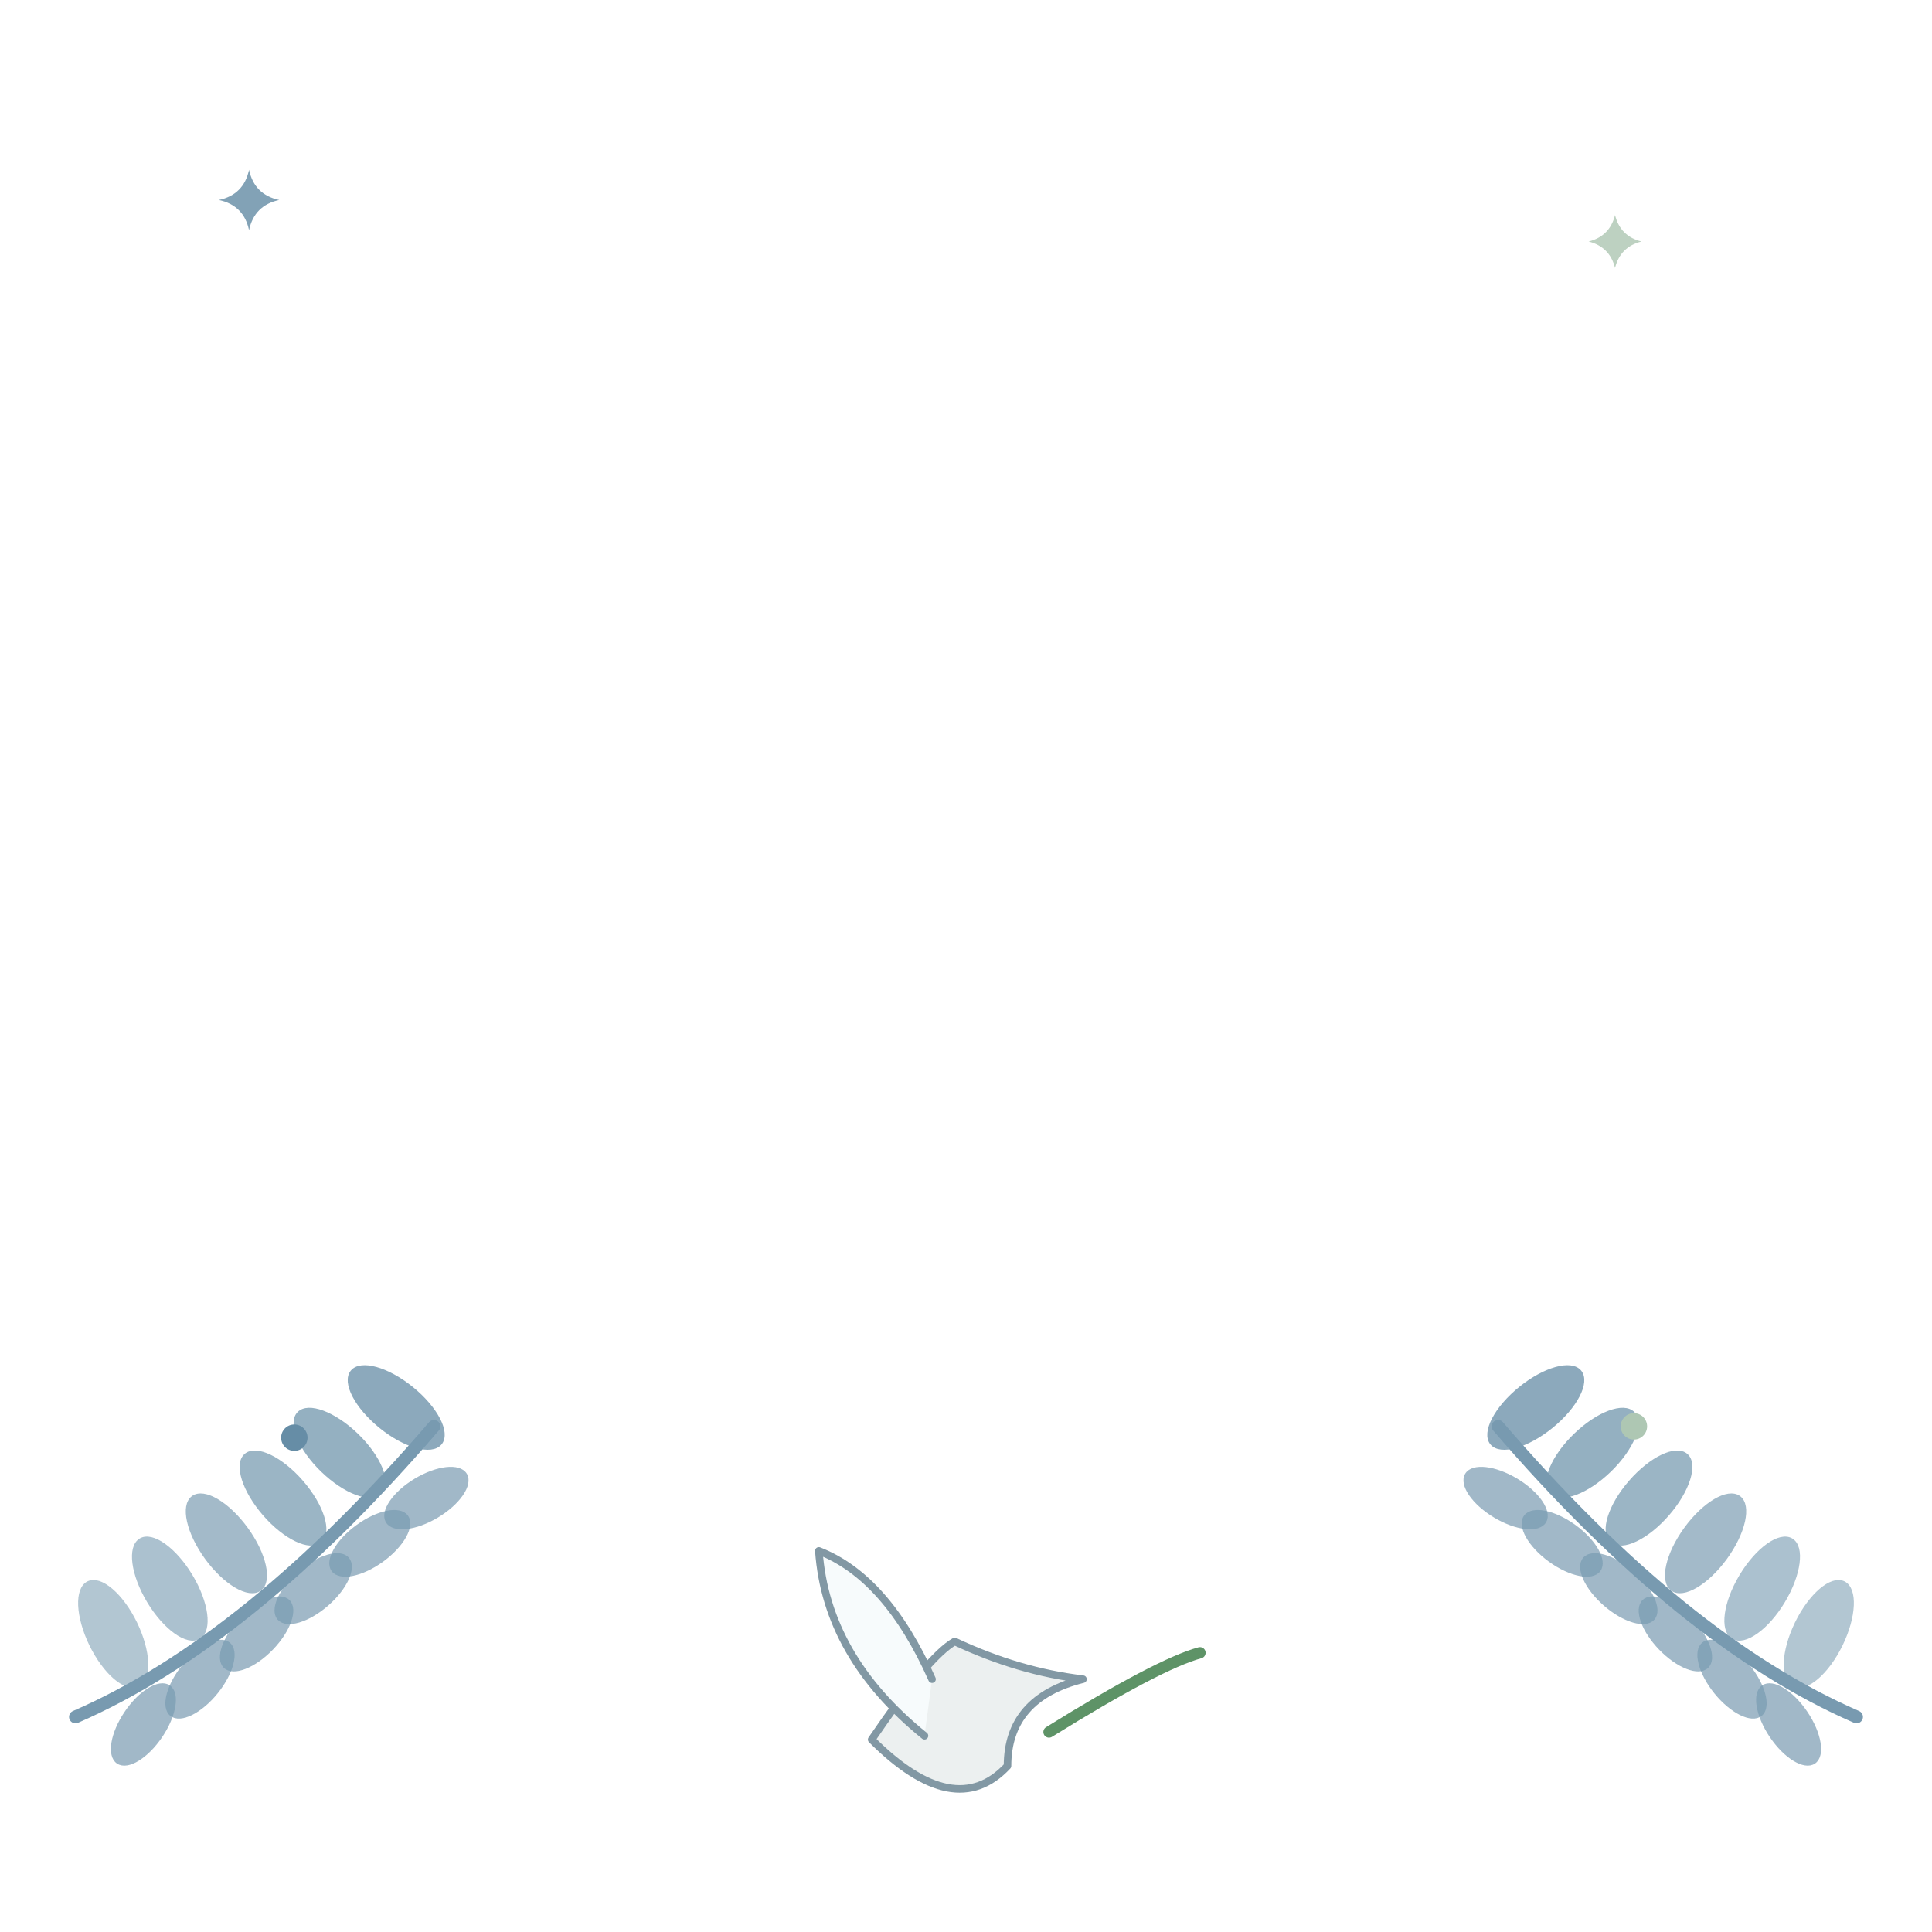
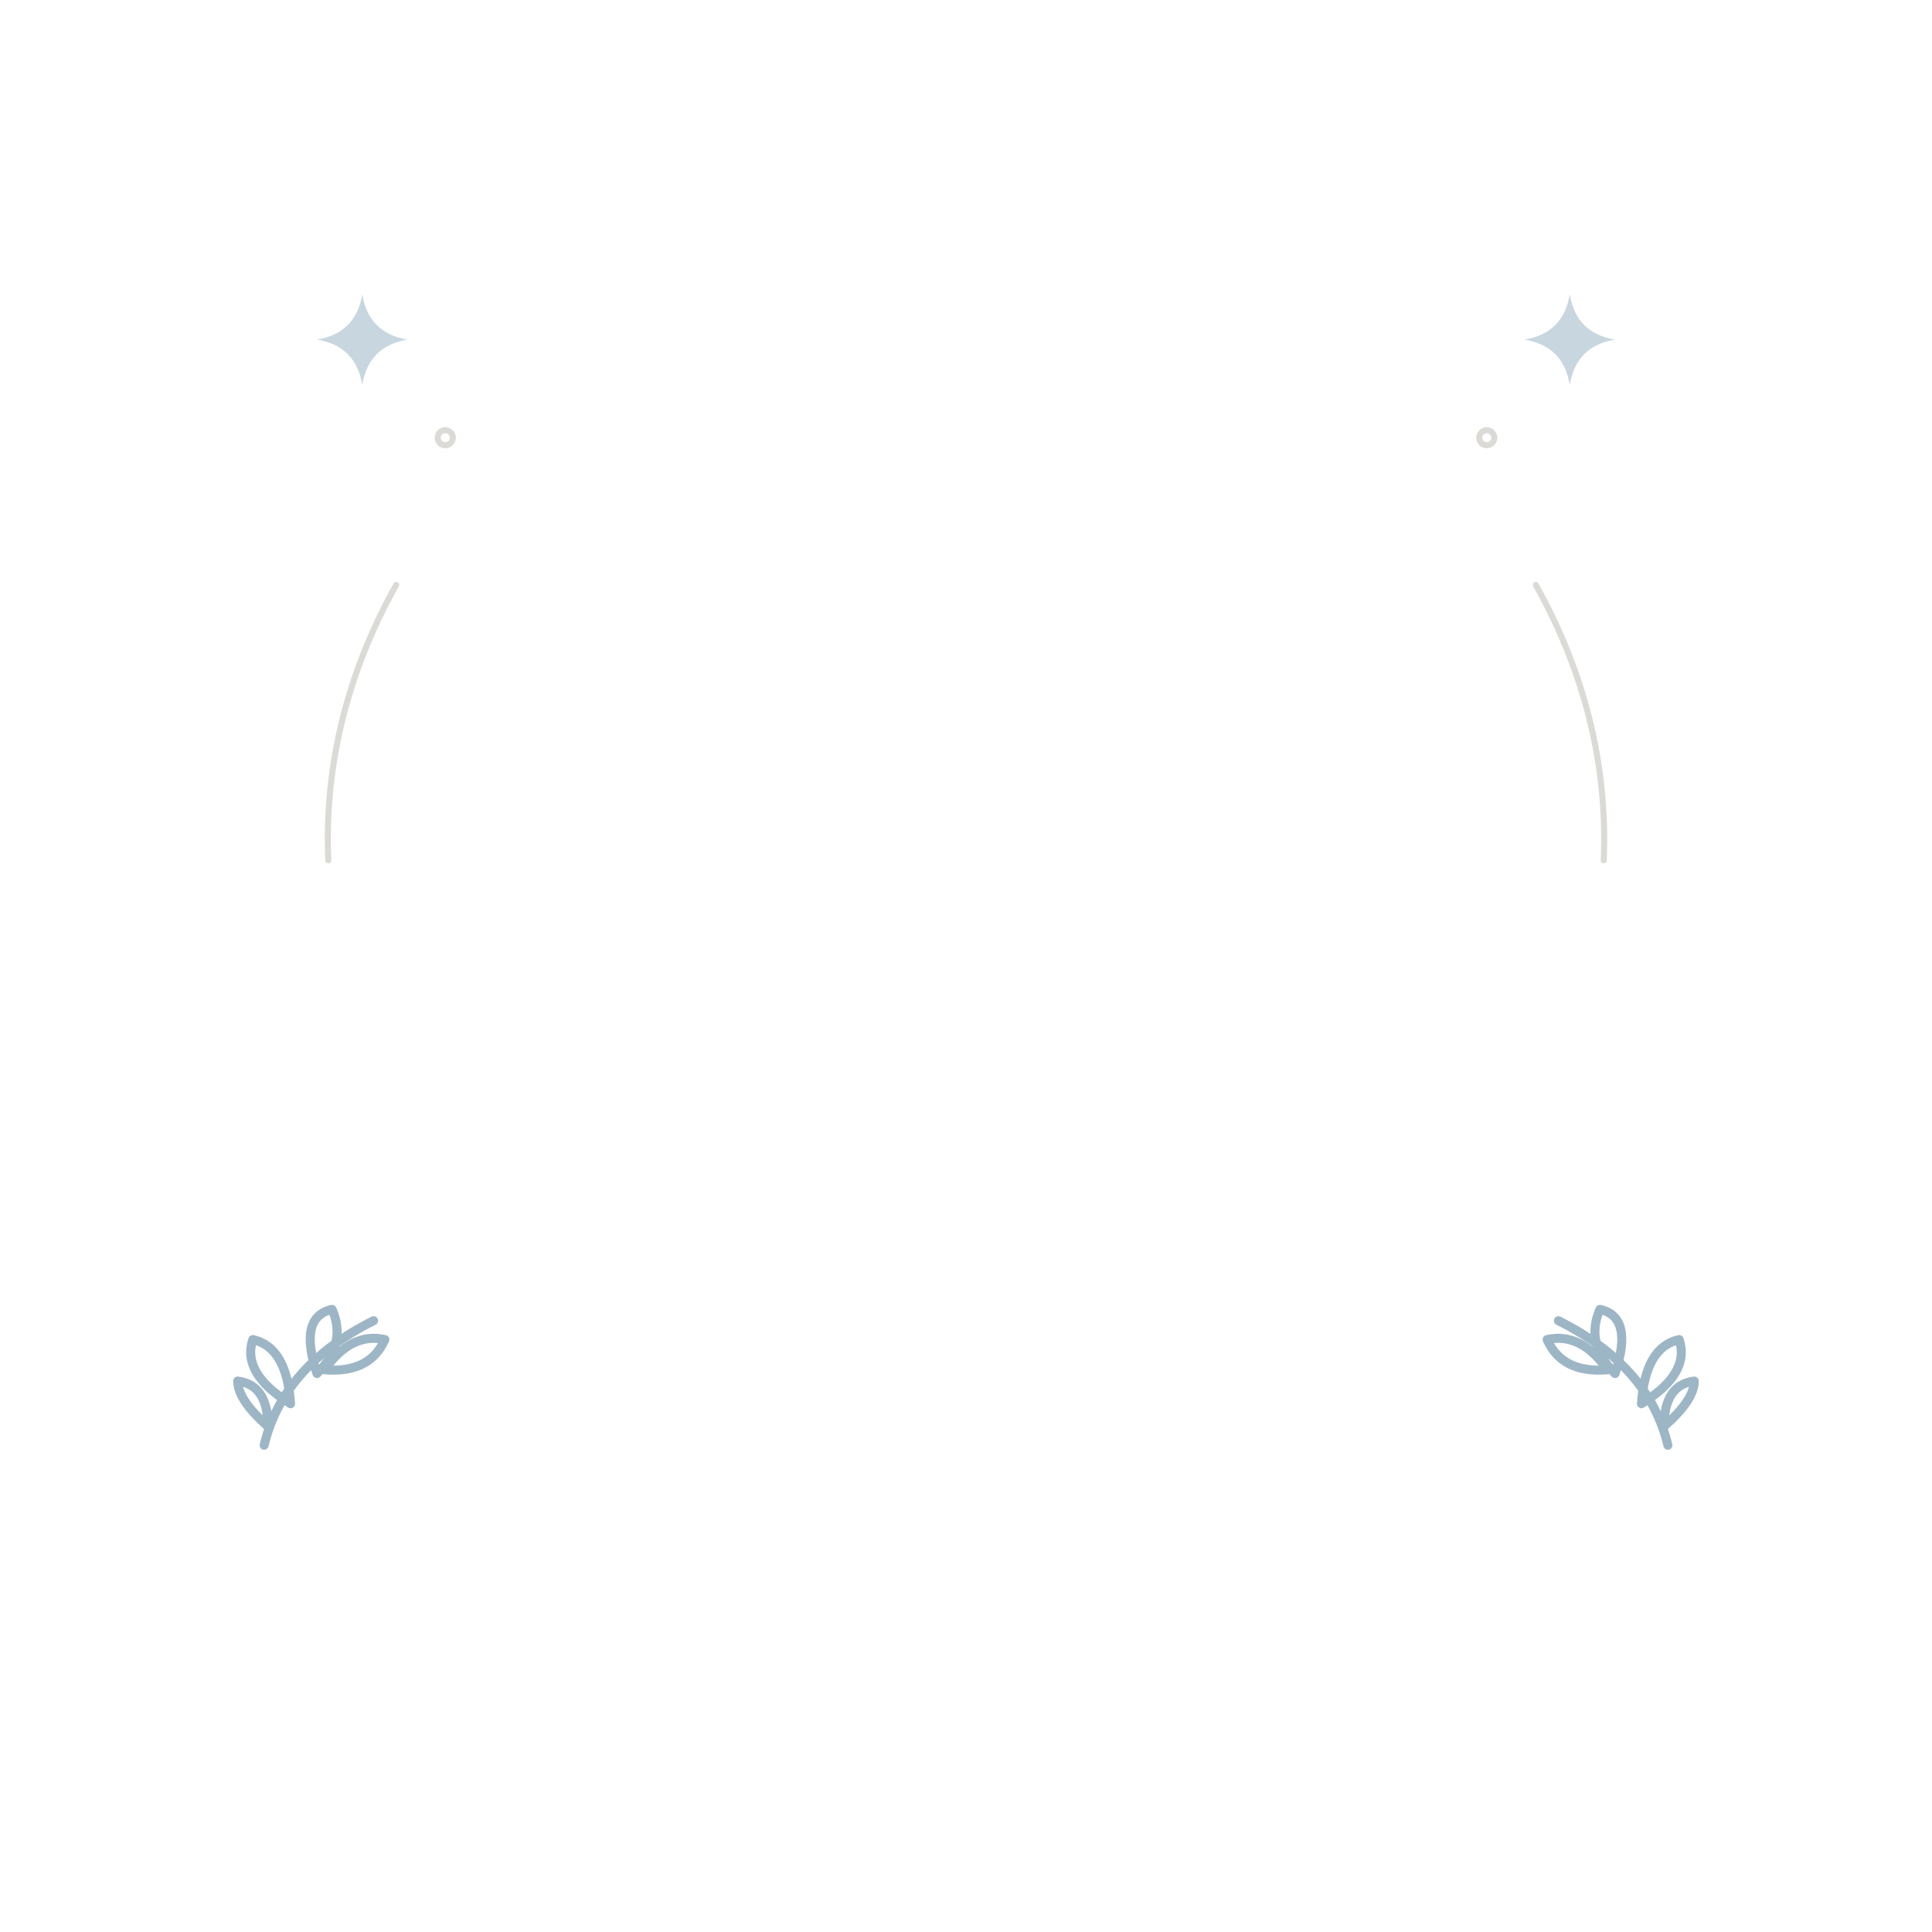
<svg xmlns="http://www.w3.org/2000/svg" viewBox="0 0 512 512" width="512" height="512" fill="none" role="img" aria-label="Día Mundial de la Asistencia Humanitaria">
-   <g stroke-linejoin="round" stroke-linecap="round">
-     <g transform="translate(12 0) " fill="#668DA6" stroke="#668DA6" opacity=".88">
-       <path d="M8 455 Q54 435 103 378" fill="none" stroke-width="3.4" stroke-linecap="round" />
-       <ellipse cx="18" cy="433" rx="6.5" ry="15" transform="rotate(-26 18 433)" opacity="0.57" />
-       <ellipse cx="26" cy="457" rx="5.5" ry="12" transform="rotate(34 26 457)" opacity=".7" />
-       <ellipse cx="33" cy="421" rx="6.5" ry="15" transform="rotate(-31 33 421)" opacity="0.625" />
-       <ellipse cx="41" cy="445" rx="5.5" ry="12" transform="rotate(39 41 445)" opacity=".7" />
-       <ellipse cx="48" cy="409" rx="6.5" ry="15" transform="rotate(-36 48 409)" opacity="0.68" />
-       <ellipse cx="56" cy="433" rx="5.5" ry="12" transform="rotate(44 56 433)" opacity=".7" />
-       <ellipse cx="63" cy="397" rx="6.5" ry="15" transform="rotate(-41 63 397)" opacity="0.735" />
-       <ellipse cx="71" cy="421" rx="5.5" ry="12" transform="rotate(49 71 421)" opacity=".7" />
-       <ellipse cx="78" cy="385" rx="6.5" ry="15" transform="rotate(-46 78 385)" opacity="0.79" />
-       <ellipse cx="86" cy="409" rx="5.5" ry="12" transform="rotate(54 86 409)" opacity=".7" />
-       <ellipse cx="93" cy="373" rx="6.5" ry="15" transform="rotate(-51 93 373)" opacity="0.845" />
-       <ellipse cx="101" cy="397" rx="5.5" ry="12" transform="rotate(59 101 397)" opacity=".7" />
-     </g>
-     <g transform="translate(500 0) scale(-1 1)" fill="#668DA6" stroke="#668DA6" opacity=".88">
-       <path d="M8 455 Q54 435 103 378" fill="none" stroke-width="3.4" stroke-linecap="round" />
-       <ellipse cx="18" cy="433" rx="6.5" ry="15" transform="rotate(-26 18 433)" opacity="0.57" />
-       <ellipse cx="26" cy="457" rx="5.5" ry="12" transform="rotate(34 26 457)" opacity=".7" />
-       <ellipse cx="33" cy="421" rx="6.5" ry="15" transform="rotate(-31 33 421)" opacity="0.625" />
-       <ellipse cx="41" cy="445" rx="5.5" ry="12" transform="rotate(39 41 445)" opacity=".7" />
-       <ellipse cx="48" cy="409" rx="6.5" ry="15" transform="rotate(-36 48 409)" opacity="0.68" />
-       <ellipse cx="56" cy="433" rx="5.5" ry="12" transform="rotate(44 56 433)" opacity=".7" />
-       <ellipse cx="63" cy="397" rx="6.5" ry="15" transform="rotate(-41 63 397)" opacity="0.735" />
-       <ellipse cx="71" cy="421" rx="5.5" ry="12" transform="rotate(49 71 421)" opacity=".7" />
-       <ellipse cx="78" cy="385" rx="6.5" ry="15" transform="rotate(-46 78 385)" opacity="0.79" />
-       <ellipse cx="86" cy="409" rx="5.5" ry="12" transform="rotate(54 86 409)" opacity=".7" />
-       <ellipse cx="93" cy="373" rx="6.5" ry="15" transform="rotate(-51 93 373)" opacity="0.845" />
-       <ellipse cx="101" cy="397" rx="5.5" ry="12" transform="rotate(59 101 397)" opacity=".7" />
-     </g>
-     <path d="M231 461 Q246 439 253 435 Q270 443 287 445 Q267 450 267 468 Q253 483 231 461Z" fill="#ECF0F0" stroke="#8298A4" stroke-width="2" />
-     <path d="M247 445 Q235 418 217 411 Q219 439 245 460" fill="#F7FBFC" stroke="#8298A4" stroke-width="2" />
-     <path d="M278 459 Q307 441 318 438" stroke="#5E9367" stroke-width="3" fill="none" />
-     <path d="M66 45 Q67.4 51.6 74 53 Q67.4 54.4 66 61 Q64.6 54.4 58 53 Q64.6 51.6 66 45Z" fill="#668DA6" opacity=".82" />
-     <path d="M428 57 Q429.4 62.6 435 64 Q429.4 65.4 428 71 Q426.6 65.4 421 64 Q426.6 62.6 428 57Z" fill="#AEC7B3" opacity=".82" />
-     <circle cx="78" cy="381" r="3.5" fill="#668DA6" />
-     <circle cx="433" cy="378" r="3.5" fill="#AEC7B3" />
+   <g stroke="#9D998F" stroke-width="1.6" stroke-linecap="round" opacity=".36" fill="none">
+     <path d="M105 155 C91 180 86 205 87 228" />
+     <path d="M407 155 C421 180 426 205 425 228" />
+     <circle cx="118" cy="116" r="2" />
+     <circle cx="394" cy="116" r="2" />
+   </g>
+   <g fill="#668DA6" opacity=".36">
+     <path d="M96 78 Q97.7 88.3 108 90 Q97.7 91.7 96 102 Q94.3 91.7 84 90 Q94.3 88.3 96 78Z" />
+     <path d="M416 78 Q417.7 88.3 428 90 Q417.7 91.7 416 102 Q414.3 91.7 404 90 Q414.3 88.3 416 78Z" />
+   </g>
+   <g transform="translate(83 366)" color="#668DA6" stroke="currentColor" stroke-width="2.4" stroke-linecap="round" stroke-linejoin="round" fill="none" opacity=".64">
+     <path d="M-13 17 Q-8 -4 16 -16" />
+     <path d="M-6 6 Q-19 -2 -16 -11 Q-7 -9 -6 6Z" />
+     <path d="M1 -2 Q-4 -17 5 -19 Q9 -10 1 -2Z" />
+     <path d="M3 -3 Q15 -2 19 -11 Q10 -13 3 -3Z" />
+     <path d="M-12 12 Q-20 5 -20 0 Q-12 1 -12 12Z" />
+   </g>
+   <g transform="translate(429 366) scale(-1 1)" color="#668DA6" stroke="currentColor" stroke-width="2.4" stroke-linecap="round" stroke-linejoin="round" fill="none" opacity=".64">
+     <path d="M-13 17 Q-8 -4 16 -16" />
+     <path d="M-6 6 Q-19 -2 -16 -11 Q-7 -9 -6 6Z" />
+     <path d="M1 -2 Q-4 -17 5 -19 Q9 -10 1 -2Z" />
+     <path d="M3 -3 Q15 -2 19 -11 Q10 -13 3 -3Z" />
+     <path d="M-12 12 Q-20 5 -20 0 Q-12 1 -12 12Z" />
  </g>
</svg>
